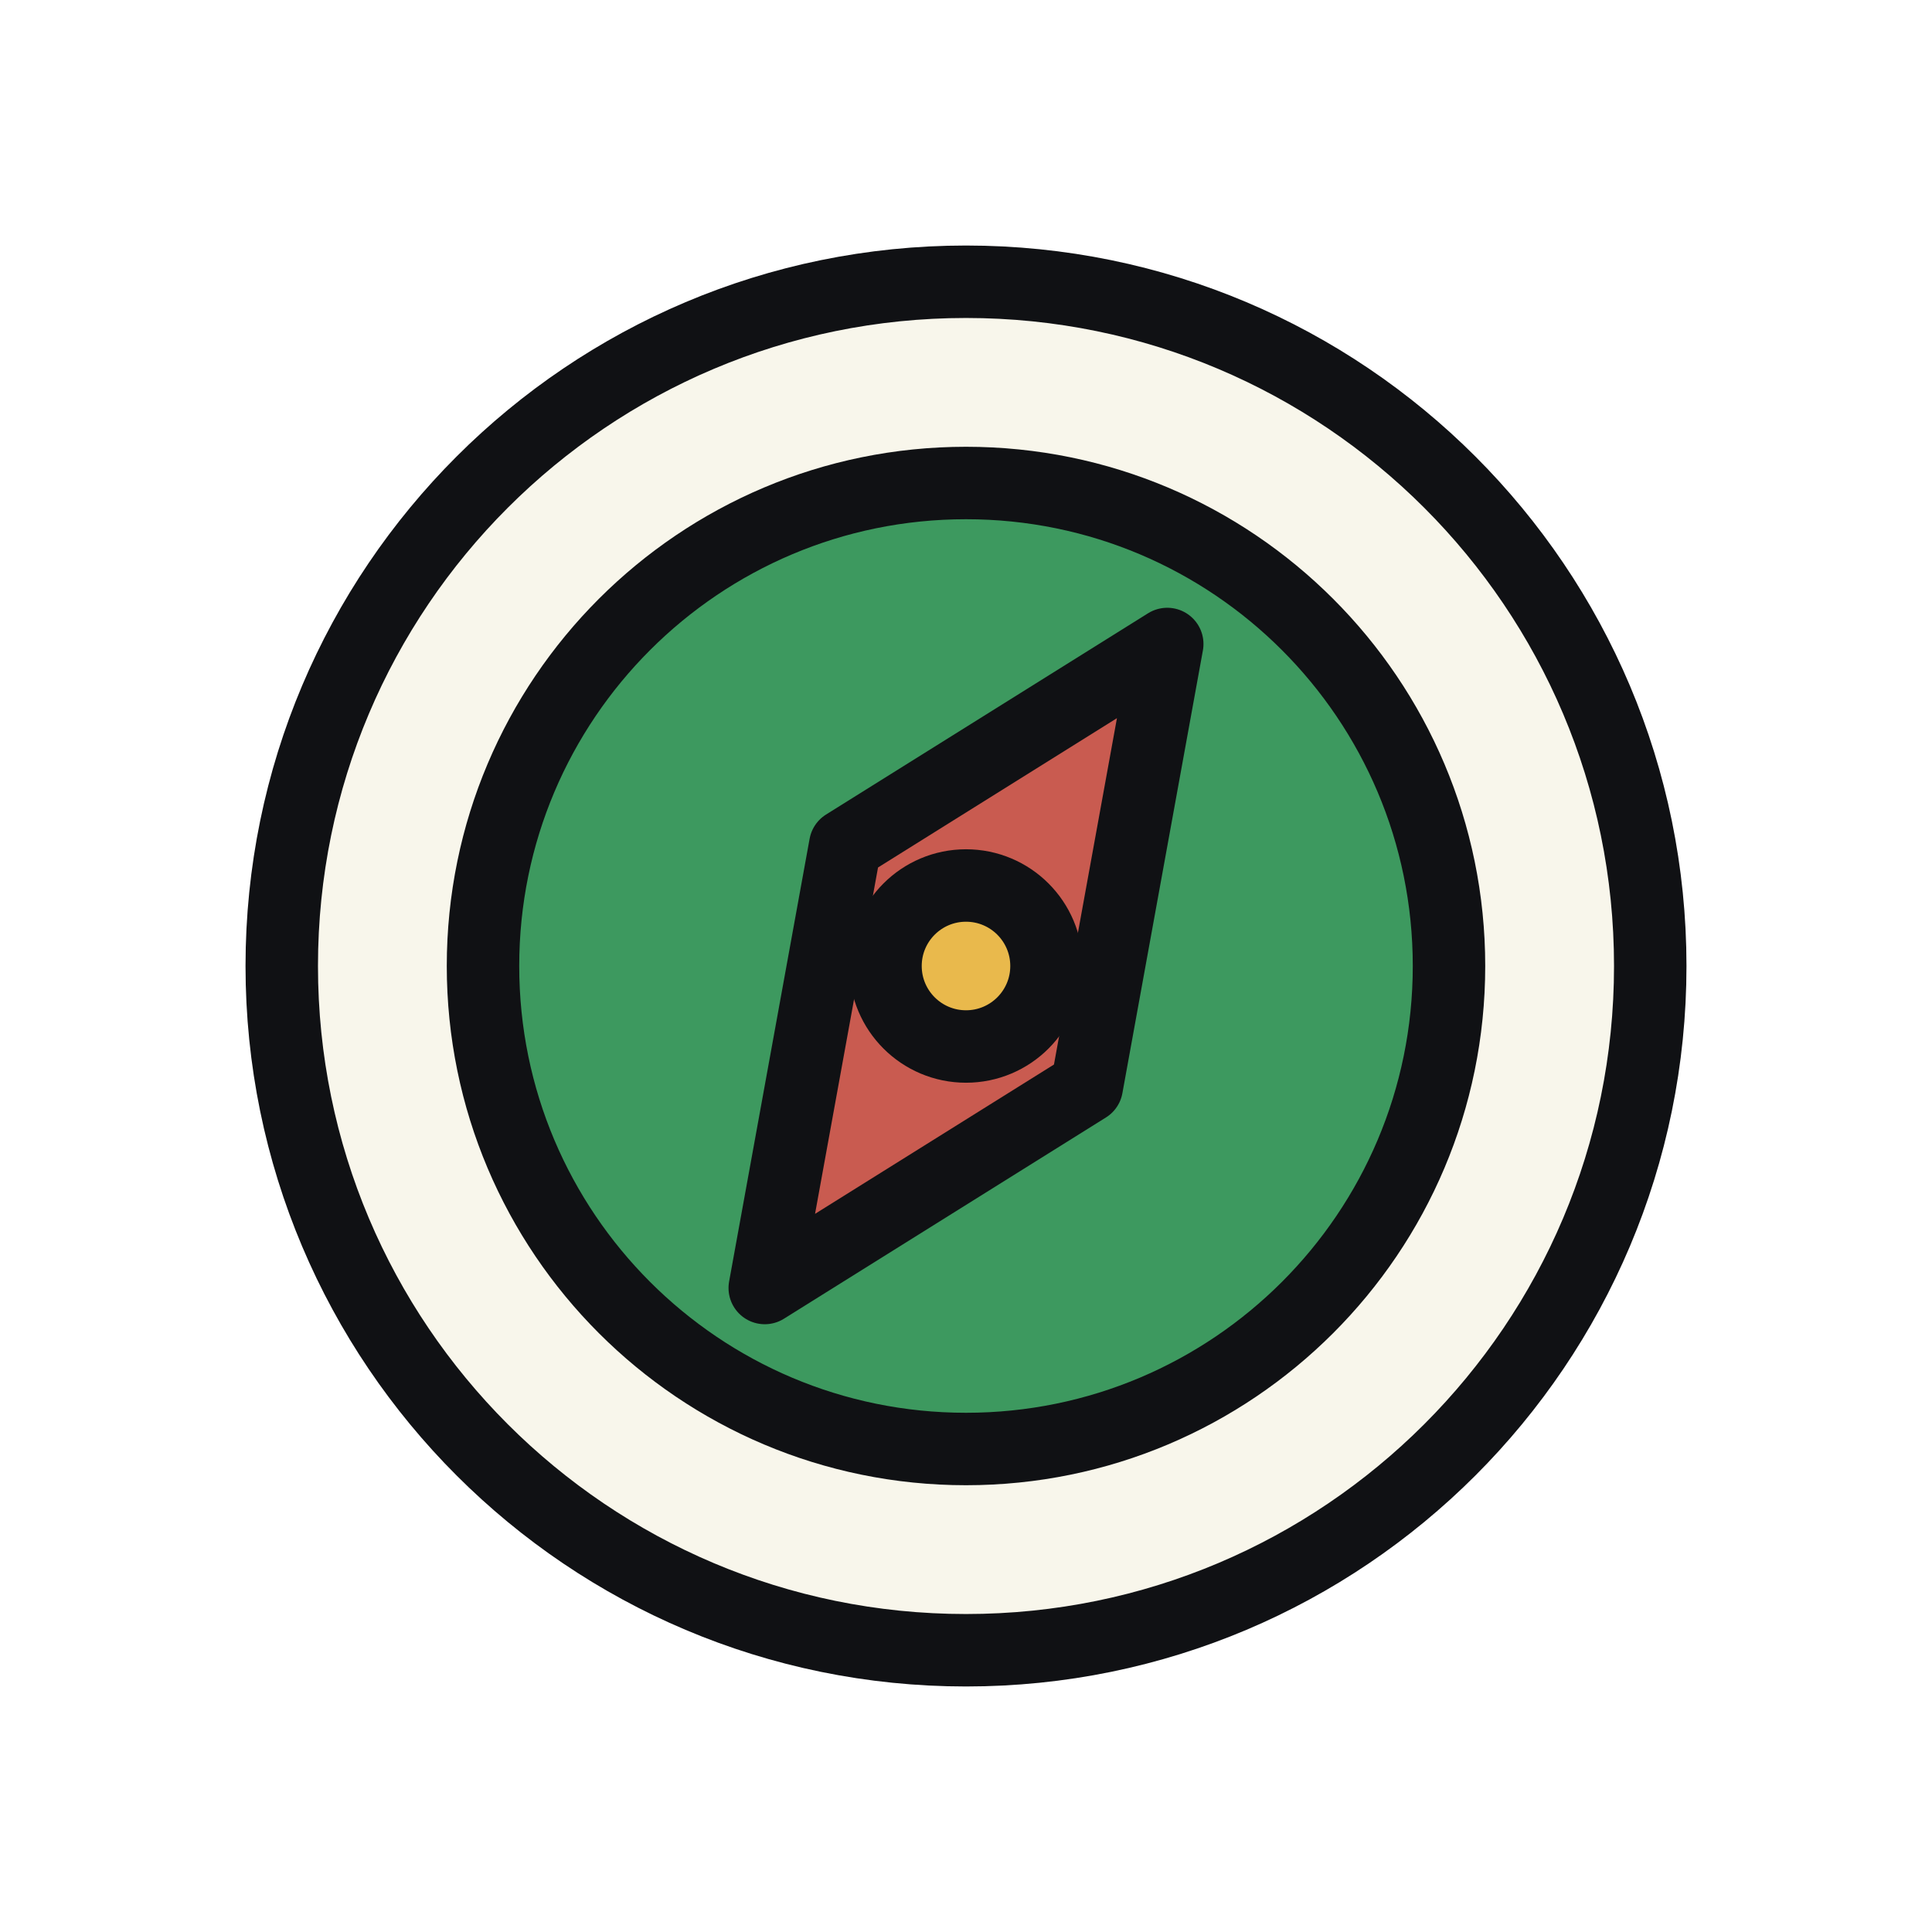
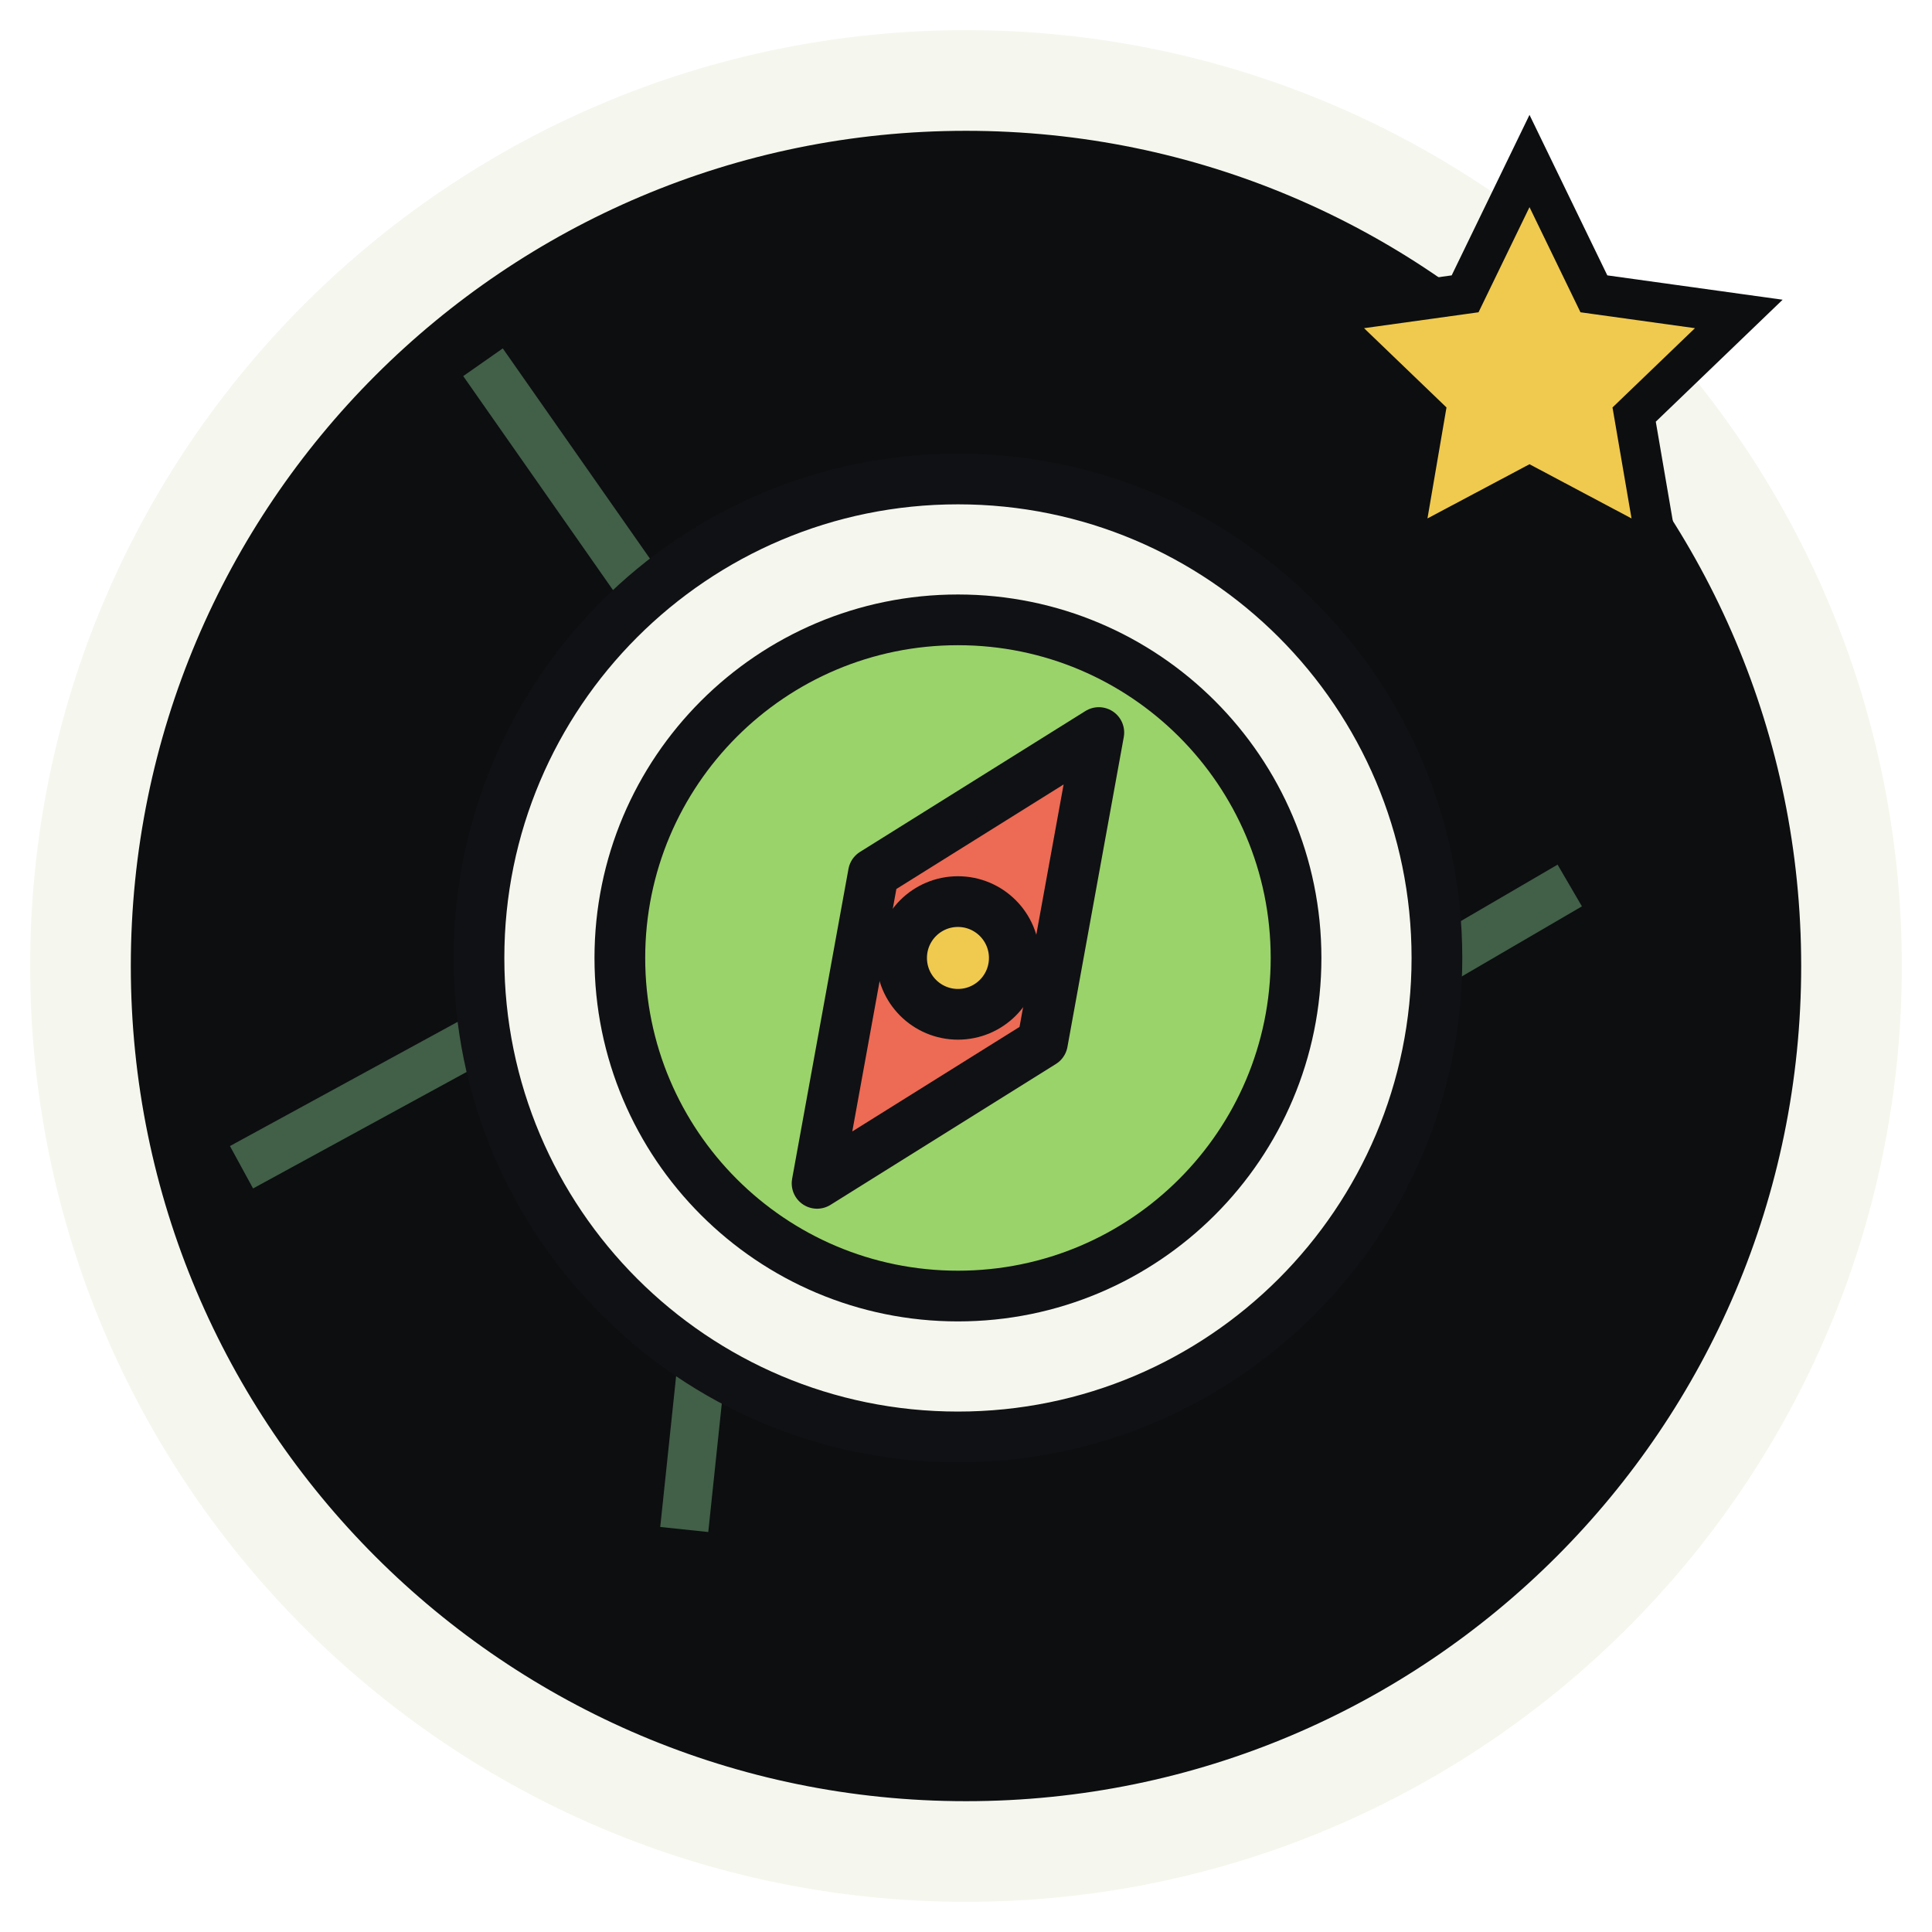
<svg xmlns="http://www.w3.org/2000/svg" width="480" height="480" viewBox="0 0 48 48">
-   <g stroke="#101114" stroke-width="1.8" stroke-linejoin="round" stroke-linecap="round">
-     <circle fill="#f8f6eb" cx="24" cy="24" r="17" />
-     <circle fill="#3d995f" cx="24" cy="24" r="12" />
-     <path fill="#c95b50" d="M29 16l-2 11-8 5 2-11z" />
-     <circle fill="#e9b94c" cx="24" cy="24" r="2" />
+   <circle cx="24" cy="24" r="22" fill="#0c0e10" stroke="#f5f6ed" stroke-width="2.5" />
+   <path d="M6 29l11-6 10 6 12-7M12 9l7 10-2 19" fill="none" stroke="#425f48" stroke-width="1.2" />
+   <g transform="translate(7 7) scale(.70)">
+     <g stroke="#101114" stroke-width="1.8" stroke-linejoin="round" stroke-linecap="round">
+       <circle fill="#f5f6ed" cx="24" cy="24" r="17" />
+       <circle fill="#9ad36a" cx="24" cy="24" r="12" />
+       <path fill="#ed6a54" d="M29 16l-2 11-8 5 2-11z" />
+       <circle fill="#f0c94f" cx="24" cy="24" r="2" />
+     </g>
  </g>
+   <path d="M38 4l1.6 3.3 3.6.5-2.6 2.5.6 3.5-3.2-1.7-3.2 1.7.6-3.5-2.6-2.5 3.6-.5z" fill="#f0c94f" stroke="#0c0e10" stroke-width="1" />
</svg>
